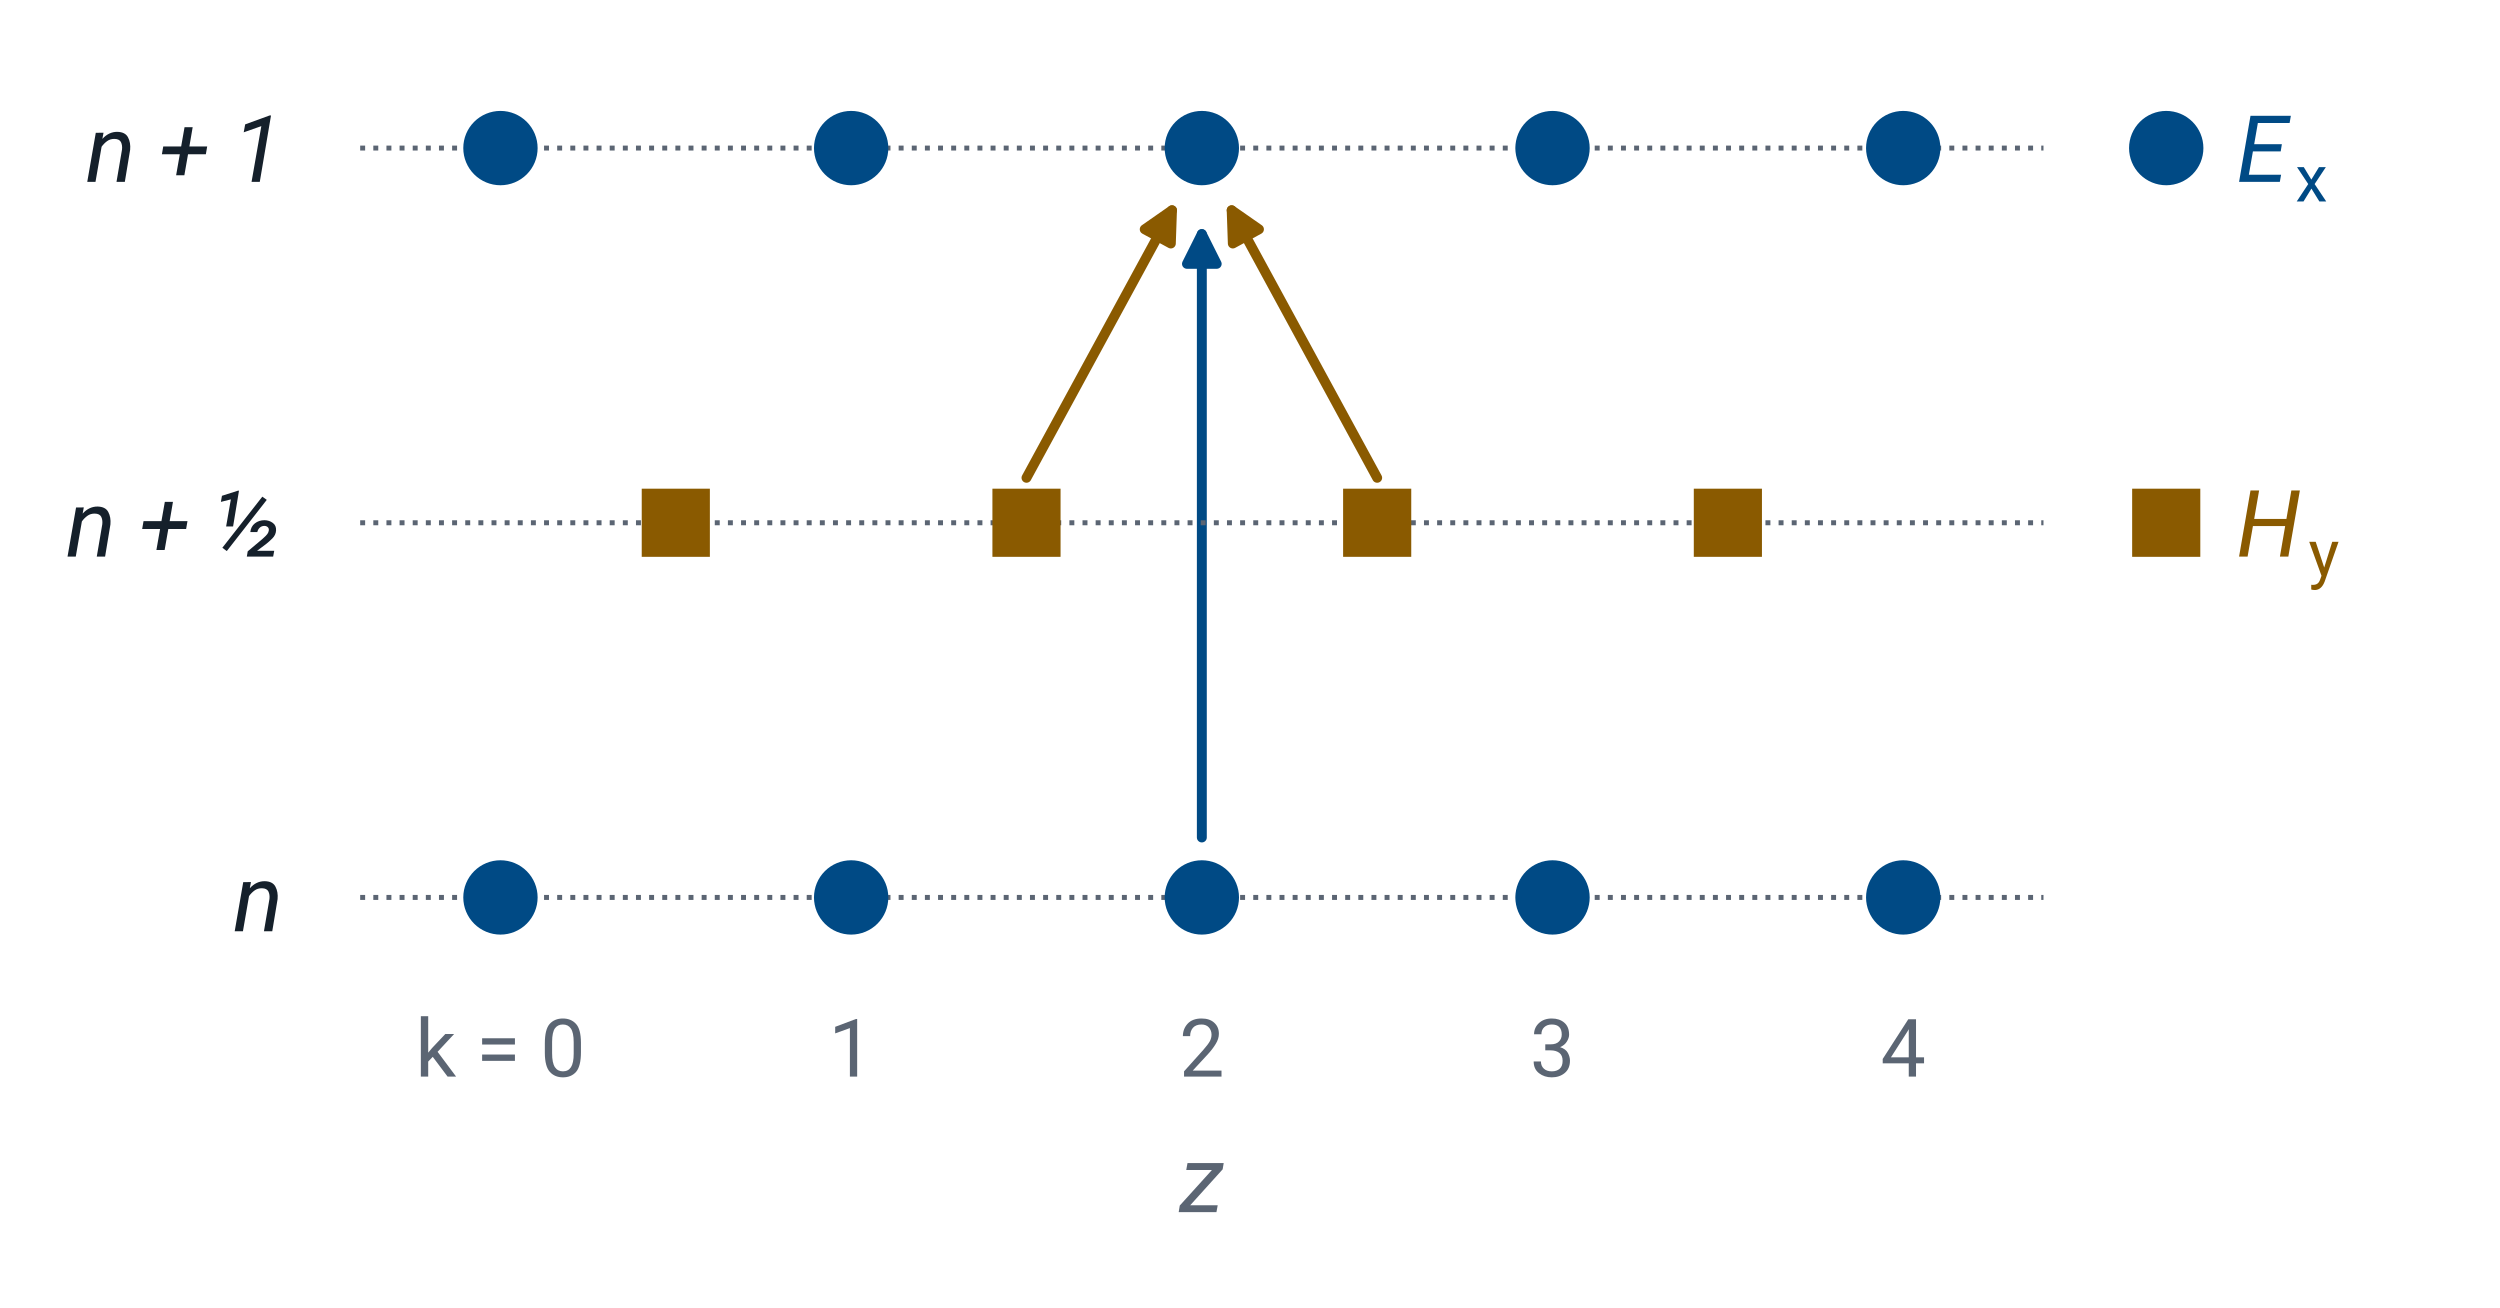
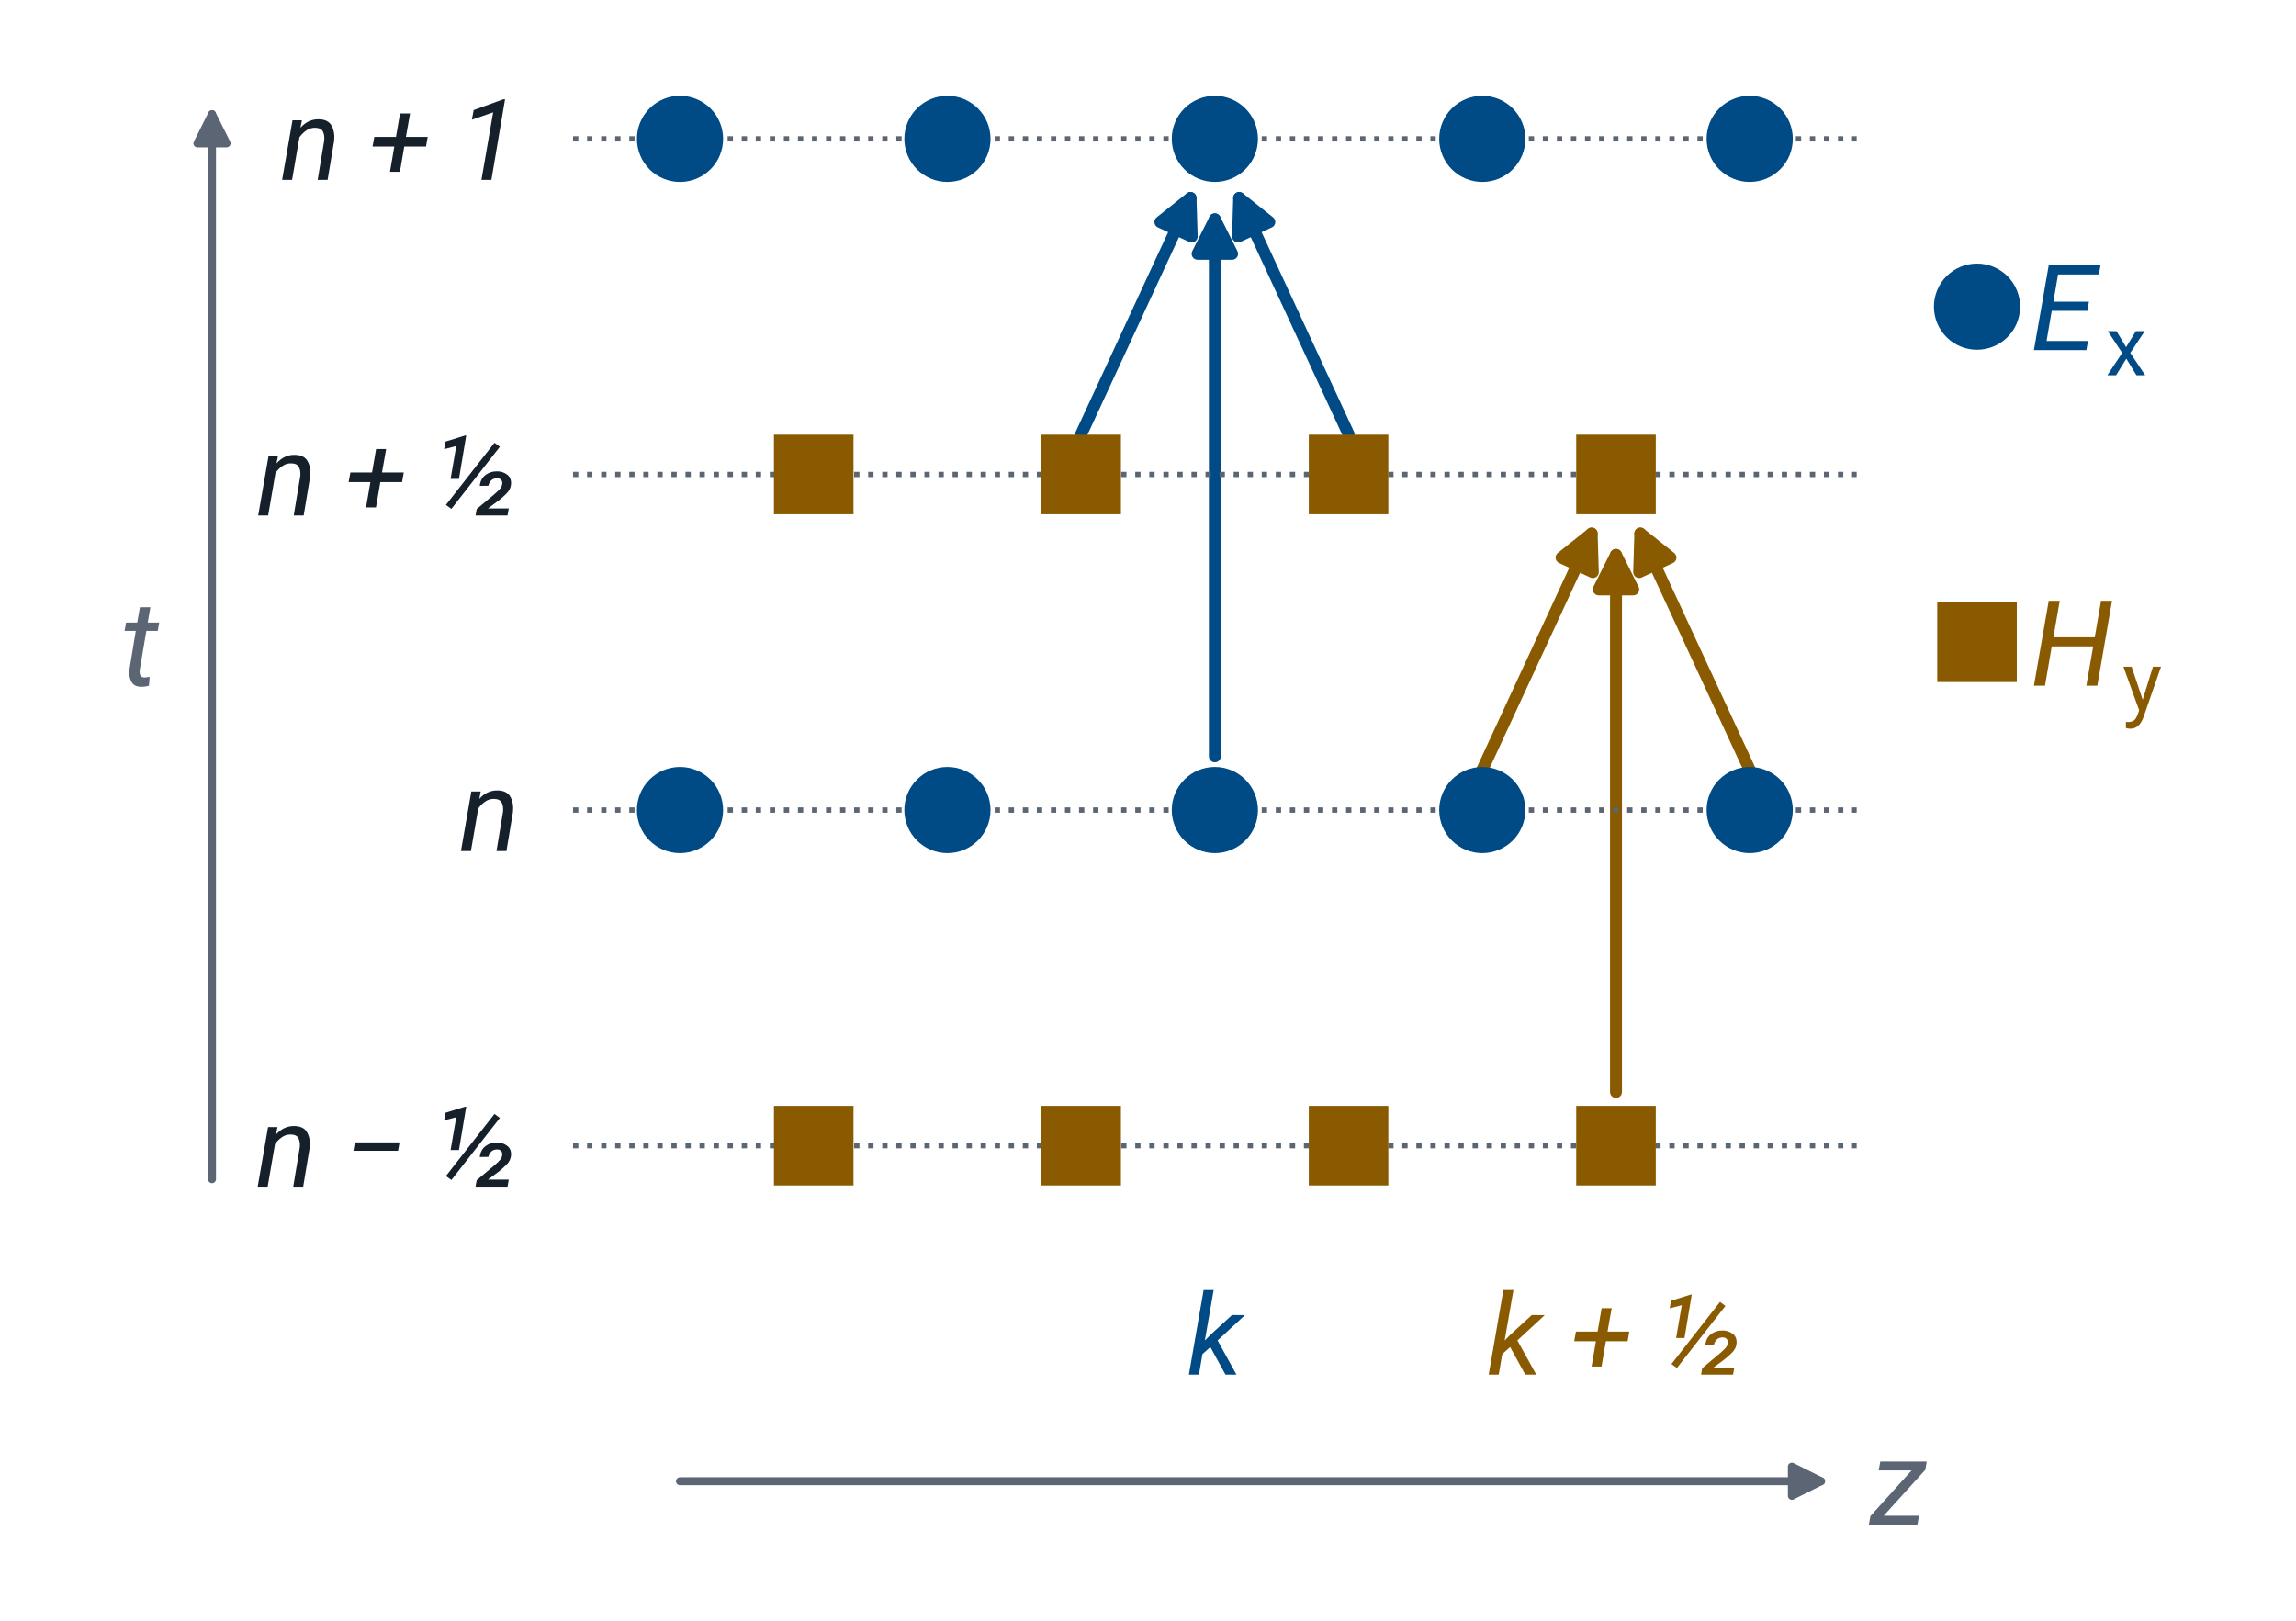
- <svg xmlns="http://www.w3.org/2000/svg" xmlns:xlink="http://www.w3.org/1999/xlink" width="403.552pt" height="211.104pt" viewBox="0 0 403.552 211.104" version="1.1">
+ <svg xmlns="http://www.w3.org/2000/svg" xmlns:xlink="http://www.w3.org/1999/xlink" width="346.32pt" height="244.368pt" viewBox="0 0 346.32 244.368" version="1.1">
  <defs>
    <style type="text/css">*{stroke-linejoin: round; stroke-linecap: butt}</style>
  </defs>
  <g id="figure_1">
    <g id="patch_1">
-       <path d="M 0 211.104  L 403.552 211.104  L 403.552 0  L 0 0  L 0 211.104  z " style="fill: none" />
+       <path d="M 0 244.368  L 346.32 244.368  L 346.32 0  L 0 0  L 0 244.368  z " style="fill: none" />
    </g>
    <g id="axes_1">
      <g id="patch_2">
-         <path d="M 194.001 135.187  Q 194.001 85.594 194.001 37.789  " clip-path="url(#pf8dfeda354)" style="fill: none; stroke: #004a85; stroke-width: 1.6; stroke-linecap: round" />
-         <path d="M 191.601 42.589  L 194.001 37.789  L 196.401 42.589  z " clip-path="url(#pf8dfeda354)" style="fill: #004a85; stroke: #004a85; stroke-width: 1.6; stroke-linecap: round" />
+         <path d="M 183.244 114.085  Q 183.244 72.577 183.244 33.082  " clip-path="url(#pefdc6e0a08)" style="fill: none; stroke: #004a85; stroke-width: 1.8; stroke-linecap: round" />
+         <path d="M 180.644 38.282  L 183.244 33.082  L 185.844 38.282  z " clip-path="url(#pefdc6e0a08)" style="fill: #004a85; stroke: #004a85; stroke-width: 1.8; stroke-linecap: round" />
      </g>
      <g id="patch_3">
-         <path d="M 165.696 77.126  Q 177.867 54.749 189.183 33.943  " clip-path="url(#pf8dfeda354)" style="fill: none; stroke: #8a5a00; stroke-width: 1.6; stroke-linecap: round" />
-         <path d="M 184.782 37.013  L 189.183 33.943  L 188.998 39.306  z " clip-path="url(#pf8dfeda354)" style="fill: #8a5a00; stroke: #8a5a00; stroke-width: 1.6; stroke-linecap: round" />
+         <path d="M 163.076 65.491  Q 171.748 46.761 179.575 29.859  " clip-path="url(#pefdc6e0a08)" style="fill: none; stroke: #004a85; stroke-width: 1.8; stroke-linecap: round" />
+         <path d="M 175.031 33.485  L 179.575 29.859  L 179.749 35.67  z " clip-path="url(#pefdc6e0a08)" style="fill: #004a85; stroke: #004a85; stroke-width: 1.8; stroke-linecap: round" />
      </g>
      <g id="patch_4">
-         <path d="M 222.305 77.126  Q 210.134 54.749 198.818 33.943  " clip-path="url(#pf8dfeda354)" style="fill: none; stroke: #8a5a00; stroke-width: 1.6; stroke-linecap: round" />
-         <path d="M 199.003 39.306  L 198.818 33.943  L 203.22 37.013  z " clip-path="url(#pf8dfeda354)" style="fill: #8a5a00; stroke: #8a5a00; stroke-width: 1.6; stroke-linecap: round" />
+         <path d="M 203.413 65.491  Q 194.74 46.761 186.914 29.859  " clip-path="url(#pefdc6e0a08)" style="fill: none; stroke: #004a85; stroke-width: 1.8; stroke-linecap: round" />
+         <path d="M 186.739 35.67  L 186.914 29.859  L 191.458 33.485  z " clip-path="url(#pefdc6e0a08)" style="fill: #004a85; stroke: #004a85; stroke-width: 1.8; stroke-linecap: round" />
+       </g>
+       <g id="patch_5">
+         <path d="M 243.75 164.704  Q 243.75 123.196 243.75 83.701  " clip-path="url(#pefdc6e0a08)" style="fill: none; stroke: #8a5a00; stroke-width: 1.8; stroke-linecap: round" />
+         <path d="M 241.15 88.901  L 243.75 83.701  L 246.35 88.901  z " clip-path="url(#pefdc6e0a08)" style="fill: #8a5a00; stroke: #8a5a00; stroke-width: 1.8; stroke-linecap: round" />
+       </g>
+       <g id="patch_6">
+         <path d="M 223.582 116.11  Q 232.254 97.381 240.081 80.478  " clip-path="url(#pefdc6e0a08)" style="fill: none; stroke: #8a5a00; stroke-width: 1.8; stroke-linecap: round" />
+         <path d="M 235.537 84.104  L 240.081 80.478  L 240.255 86.289  z " clip-path="url(#pefdc6e0a08)" style="fill: #8a5a00; stroke: #8a5a00; stroke-width: 1.8; stroke-linecap: round" />
+       </g>
+       <g id="patch_7">
+         <path d="M 263.919 116.11  Q 255.247 97.381 247.42 80.478  " clip-path="url(#pefdc6e0a08)" style="fill: none; stroke: #8a5a00; stroke-width: 1.8; stroke-linecap: round" />
+         <path d="M 247.245 86.289  L 247.42 80.478  L 251.964 84.104  z " clip-path="url(#pefdc6e0a08)" style="fill: #8a5a00; stroke: #8a5a00; stroke-width: 1.8; stroke-linecap: round" />
+       </g>
+       <g id="patch_8">
+         <path d="M 31.979 177.865  Q 31.979 96.874 31.979 17.225  " clip-path="url(#pefdc6e0a08)" style="fill: none; stroke: #5b6573; stroke-width: 1.2; stroke-linecap: round" />
+         <path d="M 29.779 21.625  L 31.979 17.225  L 34.179 21.625  z " clip-path="url(#pefdc6e0a08)" style="fill: #5b6573; stroke: #5b6573; stroke-width: 1.2; stroke-linecap: round" />
+       </g>
+       <g id="patch_9">
+         <path d="M 102.57 223.422  Q 189.295 223.422 274.679 223.422  " clip-path="url(#pefdc6e0a08)" style="fill: none; stroke: #5b6573; stroke-width: 1.2; stroke-linecap: round" />
+         <path d="M 270.279 221.222  L 274.679 223.422  L 270.279 225.622  z " clip-path="url(#pefdc6e0a08)" style="fill: #5b6573; stroke: #5b6573; stroke-width: 1.2; stroke-linecap: round" />
      </g>
      <g id="line2d_1">
-         <path d="M 58.14 144.864  L 329.861 144.864  " clip-path="url(#pf8dfeda354)" style="fill: none; stroke-dasharray: 0.8,1.32; stroke-dashoffset: 0; stroke: #5b6573; stroke-width: 0.8" />
+         <path d="M 86.435 172.803  L 280.054 172.803  " clip-path="url(#pefdc6e0a08)" style="fill: none; stroke-dasharray: 0.8,1.32; stroke-dashoffset: 0; stroke: #5b6573; stroke-width: 0.8" />
      </g>
      <g id="line2d_2">
        <defs>
-           <path id="m437c5e0304" d="M 0 5.5  C 1.459 5.5 2.858 4.92 3.889 3.889  C 4.92 2.858 5.5 1.459 5.5 0  C 5.5 -1.459 4.92 -2.858 3.889 -3.889  C 2.858 -4.92 1.459 -5.5 0 -5.5  C -1.459 -5.5 -2.858 -4.92 -3.889 -3.889  C -4.92 -2.858 -5.5 -1.459 -5.5 0  C -5.5 1.459 -4.92 2.858 -3.889 3.889  C -2.858 4.92 -1.459 5.5 0 5.5  z " style="stroke: #004a85" />
+           <path id="mb418c6a20f" d="M -5.5 5.5  L 5.5 5.5  L 5.5 -5.5  L -5.5 -5.5  z " style="stroke: #8a5a00; stroke-linejoin: miter" />
        </defs>
-         <g clip-path="url(#pf8dfeda354)">
-           <use xlink:href="#m437c5e0304" x="80.783" y="144.864" style="fill: #004a85; stroke: #004a85" />
-           <use xlink:href="#m437c5e0304" x="137.392" y="144.864" style="fill: #004a85; stroke: #004a85" />
-           <use xlink:href="#m437c5e0304" x="194.001" y="144.864" style="fill: #004a85; stroke: #004a85" />
-           <use xlink:href="#m437c5e0304" x="250.609" y="144.864" style="fill: #004a85; stroke: #004a85" />
-           <use xlink:href="#m437c5e0304" x="307.218" y="144.864" style="fill: #004a85; stroke: #004a85" />
+         <g clip-path="url(#pefdc6e0a08)">
+           <use xlink:href="#mb418c6a20f" x="122.738" y="172.803" style="fill: #8a5a00; stroke: #8a5a00; stroke-linejoin: miter" />
+           <use xlink:href="#mb418c6a20f" x="163.076" y="172.803" style="fill: #8a5a00; stroke: #8a5a00; stroke-linejoin: miter" />
+           <use xlink:href="#mb418c6a20f" x="203.413" y="172.803" style="fill: #8a5a00; stroke: #8a5a00; stroke-linejoin: miter" />
+           <use xlink:href="#mb418c6a20f" x="243.75" y="172.803" style="fill: #8a5a00; stroke: #8a5a00; stroke-linejoin: miter" />
        </g>
      </g>
      <g id="line2d_3">
-         <path d="M 58.14 84.384  L 329.861 84.384  " clip-path="url(#pf8dfeda354)" style="fill: none; stroke-dasharray: 0.8,1.32; stroke-dashoffset: 0; stroke: #5b6573; stroke-width: 0.8" />
+         <path d="M 86.435 122.184  L 280.054 122.184  " clip-path="url(#pefdc6e0a08)" style="fill: none; stroke-dasharray: 0.8,1.32; stroke-dashoffset: 0; stroke: #5b6573; stroke-width: 0.8" />
      </g>
      <g id="line2d_4">
        <defs>
-           <path id="m3f84ea106a" d="M -5 5  L 5 5  L 5 -5  L -5 -5  z " style="stroke: #8a5a00; stroke-linejoin: miter" />
+           <path id="mb68f0e05bf" d="M 0 6  C 1.591 6 3.117 5.368 4.243 4.243  C 5.368 3.117 6 1.591 6 0  C 6 -1.591 5.368 -3.117 4.243 -4.243  C 3.117 -5.368 1.591 -6 0 -6  C -1.591 -6 -3.117 -5.368 -4.243 -4.243  C -5.368 -3.117 -6 -1.591 -6 0  C -6 1.591 -5.368 3.117 -4.243 4.243  C -3.117 5.368 -1.591 6 0 6  z " style="stroke: #004a85" />
        </defs>
-         <g clip-path="url(#pf8dfeda354)">
-           <use xlink:href="#m3f84ea106a" x="109.088" y="84.384" style="fill: #8a5a00; stroke: #8a5a00; stroke-linejoin: miter" />
-           <use xlink:href="#m3f84ea106a" x="165.696" y="84.384" style="fill: #8a5a00; stroke: #8a5a00; stroke-linejoin: miter" />
-           <use xlink:href="#m3f84ea106a" x="222.305" y="84.384" style="fill: #8a5a00; stroke: #8a5a00; stroke-linejoin: miter" />
-           <use xlink:href="#m3f84ea106a" x="278.914" y="84.384" style="fill: #8a5a00; stroke: #8a5a00; stroke-linejoin: miter" />
+         <g clip-path="url(#pefdc6e0a08)">
+           <use xlink:href="#mb68f0e05bf" x="102.57" y="122.184" style="fill: #004a85; stroke: #004a85" />
+           <use xlink:href="#mb68f0e05bf" x="142.907" y="122.184" style="fill: #004a85; stroke: #004a85" />
+           <use xlink:href="#mb68f0e05bf" x="183.244" y="122.184" style="fill: #004a85; stroke: #004a85" />
+           <use xlink:href="#mb68f0e05bf" x="223.582" y="122.184" style="fill: #004a85; stroke: #004a85" />
+           <use xlink:href="#mb68f0e05bf" x="263.919" y="122.184" style="fill: #004a85; stroke: #004a85" />
        </g>
      </g>
      <g id="line2d_5">
-         <path d="M 58.14 23.904  L 329.861 23.904  " clip-path="url(#pf8dfeda354)" style="fill: none; stroke-dasharray: 0.8,1.32; stroke-dashoffset: 0; stroke: #5b6573; stroke-width: 0.8" />
+         <path d="M 86.435 71.565  L 280.054 71.565  " clip-path="url(#pefdc6e0a08)" style="fill: none; stroke-dasharray: 0.8,1.32; stroke-dashoffset: 0; stroke: #5b6573; stroke-width: 0.8" />
      </g>
      <g id="line2d_6">
-         <g clip-path="url(#pf8dfeda354)">
-           <use xlink:href="#m437c5e0304" x="80.783" y="23.904" style="fill: #004a85; stroke: #004a85" />
-           <use xlink:href="#m437c5e0304" x="137.392" y="23.904" style="fill: #004a85; stroke: #004a85" />
-           <use xlink:href="#m437c5e0304" x="194.001" y="23.904" style="fill: #004a85; stroke: #004a85" />
-           <use xlink:href="#m437c5e0304" x="250.609" y="23.904" style="fill: #004a85; stroke: #004a85" />
-           <use xlink:href="#m437c5e0304" x="307.218" y="23.904" style="fill: #004a85; stroke: #004a85" />
+         <g clip-path="url(#pefdc6e0a08)">
+           <use xlink:href="#mb418c6a20f" x="122.738" y="71.565" style="fill: #8a5a00; stroke: #8a5a00; stroke-linejoin: miter" />
+           <use xlink:href="#mb418c6a20f" x="163.076" y="71.565" style="fill: #8a5a00; stroke: #8a5a00; stroke-linejoin: miter" />
+           <use xlink:href="#mb418c6a20f" x="203.413" y="71.565" style="fill: #8a5a00; stroke: #8a5a00; stroke-linejoin: miter" />
+           <use xlink:href="#mb418c6a20f" x="243.75" y="71.565" style="fill: #8a5a00; stroke: #8a5a00; stroke-linejoin: miter" />
        </g>
      </g>
      <g id="line2d_7">
-         <g clip-path="url(#pf8dfeda354)">
-           <use xlink:href="#m437c5e0304" x="349.674" y="23.904" style="fill: #004a85; stroke: #004a85" />
+         <path d="M 86.435 20.946  L 280.054 20.946  " clip-path="url(#pefdc6e0a08)" style="fill: none; stroke-dasharray: 0.8,1.32; stroke-dashoffset: 0; stroke: #5b6573; stroke-width: 0.8" />
+       </g>
+       <g id="line2d_8">
+         <g clip-path="url(#pefdc6e0a08)">
+           <use xlink:href="#mb68f0e05bf" x="102.57" y="20.946" style="fill: #004a85; stroke: #004a85" />
+           <use xlink:href="#mb68f0e05bf" x="142.907" y="20.946" style="fill: #004a85; stroke: #004a85" />
+           <use xlink:href="#mb68f0e05bf" x="183.244" y="20.946" style="fill: #004a85; stroke: #004a85" />
+           <use xlink:href="#mb68f0e05bf" x="223.582" y="20.946" style="fill: #004a85; stroke: #004a85" />
+           <use xlink:href="#mb68f0e05bf" x="263.919" y="20.946" style="fill: #004a85; stroke: #004a85" />
        </g>
      </g>
-       <g id="line2d_8">
-         <g clip-path="url(#pf8dfeda354)">
-           <use xlink:href="#m3f84ea106a" x="349.674" y="84.384" style="fill: #8a5a00; stroke: #8a5a00; stroke-linejoin: miter" />
+       <g id="line2d_9">
+         <g clip-path="url(#pefdc6e0a08)">
+           <use xlink:href="#mb68f0e05bf" x="298.206" y="46.255" style="fill: #004a85; stroke: #004a85" />
+         </g>
+       </g>
+       <g id="line2d_10">
+         <g clip-path="url(#pefdc6e0a08)">
+           <use xlink:href="#mb418c6a20f" x="298.206" y="96.874" style="fill: #8a5a00; stroke: #8a5a00; stroke-linejoin: miter" />
        </g>
      </g>
      <g id="text_1">
-         <text style="font-style: italic; font-size: 15px; font-family:'Source Sans Pro', 'Segoe UI', Roboto, Helvetica, Arial, sans-serif; text-anchor: end; fill: #15202b" x="45.686" y="150.321" transform="rotate(-0 45.68578 150.3205)">n</text>
+         <text style="font-style: italic; font-size: 17px; font-family:'Source Sans Pro', 'Segoe UI', Roboto, Helvetica, Arial, sans-serif; text-anchor: end; fill: #15202b" x="78.367" y="178.987" transform="rotate(-0 78.36723 178.9872)">n − ½</text>
      </g>
      <g id="text_2">
-         <text style="font-style: italic; font-size: 15px; font-family:'Source Sans Pro', 'Segoe UI', Roboto, Helvetica, Arial, sans-serif; text-anchor: end; fill: #15202b" x="45.686" y="89.841" transform="rotate(-0 45.68578 89.84054)">n + ½</text>
+         <text style="font-style: italic; font-size: 17px; font-family:'Source Sans Pro', 'Segoe UI', Roboto, Helvetica, Arial, sans-serif; text-anchor: end; fill: #15202b" x="78.367" y="128.368" transform="rotate(-0 78.36723 128.3681)">n</text>
      </g>
      <g id="text_3">
-         <text style="font-style: italic; font-size: 15px; font-family:'Source Sans Pro', 'Segoe UI', Roboto, Helvetica, Arial, sans-serif; text-anchor: end; fill: #15202b" x="45.686" y="29.361" transform="rotate(-0 45.68578 29.36054)">n + 1</text>
+         <text style="font-style: italic; font-size: 17px; font-family:'Source Sans Pro', 'Segoe UI', Roboto, Helvetica, Arial, sans-serif; text-anchor: end; fill: #15202b" x="78.367" y="77.749" transform="rotate(-0 78.36723 77.74895)">n + ½</text>
      </g>
      <g id="text_4">
-         <text style="font-size: 13px; font-family:'Source Sans Pro', 'Segoe UI', Roboto, Helvetica, Arial, sans-serif; text-anchor: middle; fill: #5b6573" x="80.783" y="173.785" transform="rotate(-0 80.78317 173.785)">k = 0</text>
+         <text style="font-style: italic; font-size: 17px; font-family:'Source Sans Pro', 'Segoe UI', Roboto, Helvetica, Arial, sans-serif; text-anchor: end; fill: #15202b" x="78.367" y="27.13" transform="rotate(-0 78.36723 27.12982)">n + 1</text>
      </g>
      <g id="text_5">
-         <text style="font-size: 13px; font-family:'Source Sans Pro', 'Segoe UI', Roboto, Helvetica, Arial, sans-serif; text-anchor: middle; fill: #5b6573" x="137.392" y="173.785" transform="rotate(-0 137.3919 173.785)">1</text>
+         <text style="font-style: italic; font-size: 17px; font-family:'Source Sans Pro', 'Segoe UI', Roboto, Helvetica, Arial, sans-serif; text-anchor: middle; fill: #004a85" x="183.244" y="207.334" transform="rotate(-0 183.2443 207.3339)">k</text>
      </g>
      <g id="text_6">
-         <text style="font-size: 13px; font-family:'Source Sans Pro', 'Segoe UI', Roboto, Helvetica, Arial, sans-serif; text-anchor: middle; fill: #5b6573" x="194.001" y="173.785" transform="rotate(-0 194.0006 173.785)">2</text>
+         <text style="font-style: italic; font-size: 17px; font-family:'Source Sans Pro', 'Segoe UI', Roboto, Helvetica, Arial, sans-serif; text-anchor: middle; fill: #8a5a00" x="243.75" y="207.334" transform="rotate(-0 243.7504 207.3339)">k + ½</text>
      </g>
      <g id="text_7">
-         <text style="font-size: 13px; font-family:'Source Sans Pro', 'Segoe UI', Roboto, Helvetica, Arial, sans-serif; text-anchor: middle; fill: #5b6573" x="250.609" y="173.785" transform="rotate(-0 250.6093 173.785)">3</text>
+         <text style="font-style: italic; font-size: 18px; font-family:'Source Sans Pro', 'Segoe UI', Roboto, Helvetica, Arial, sans-serif; text-anchor: end; fill: #5b6573" x="23.912" y="103.422" transform="rotate(-0 23.91181 103.4223)">t</text>
      </g>
      <g id="text_8">
-         <text style="font-size: 13px; font-family:'Source Sans Pro', 'Segoe UI', Roboto, Helvetica, Arial, sans-serif; text-anchor: middle; fill: #5b6573" x="307.218" y="173.785" transform="rotate(-0 307.218 173.785)">4</text>
+         <text style="font-style: italic; font-size: 18px; font-family:'Source Sans Pro', 'Segoe UI', Roboto, Helvetica, Arial, sans-serif; text-anchor: start; fill: #5b6573" x="282.071" y="229.97" transform="rotate(-0 282.0708 229.9701)">z</text>
      </g>
      <g id="text_9">
-         <text style="font-style: italic; font-size: 15px; font-family:'Source Sans Pro', 'Segoe UI', Roboto, Helvetica, Arial, sans-serif; text-anchor: start; fill: #004a85" x="360.996" y="29.361" transform="rotate(-0 360.9962 29.36054)">E</text>
+         <text style="font-style: italic; font-size: 18px; font-family:'Source Sans Pro', 'Segoe UI', Roboto, Helvetica, Arial, sans-serif; text-anchor: start; fill: #004a85" x="306.273" y="52.803" transform="rotate(-0 306.2733 52.80316)">E</text>
      </g>
      <g id="text_10">
-         <text style="font-size: 10.5px; font-family:'Source Sans Pro', 'Segoe UI', Roboto, Helvetica, Arial, sans-serif; text-anchor: start; fill: #004a85" x="370.519" y="32.524" transform="rotate(-0 370.5187 32.52358)">x</text>
+         <text style="font-size: 12.6px; font-family:'Source Sans Pro', 'Segoe UI', Roboto, Helvetica, Arial, sans-serif; text-anchor: start; fill: #004a85" x="317.601" y="56.599" transform="rotate(-0 317.6014 56.5988)">x</text>
      </g>
      <g id="text_11">
-         <text style="font-style: italic; font-size: 15px; font-family:'Source Sans Pro', 'Segoe UI', Roboto, Helvetica, Arial, sans-serif; text-anchor: start; fill: #8a5a00" x="360.996" y="89.841" transform="rotate(-0 360.9962 89.84054)">H</text>
+         <text style="font-style: italic; font-size: 18px; font-family:'Source Sans Pro', 'Segoe UI', Roboto, Helvetica, Arial, sans-serif; text-anchor: start; fill: #8a5a00" x="306.273" y="103.422" transform="rotate(-0 306.2733 103.4223)">H</text>
      </g>
      <g id="text_12">
-         <text style="font-size: 10.5px; font-family:'Source Sans Pro', 'Segoe UI', Roboto, Helvetica, Arial, sans-serif; text-anchor: start; fill: #8a5a00" x="372.645" y="93.004" transform="rotate(-0 372.645 93.00358)">y</text>
-       </g>
-       <g id="text_13">
-         <text style="font-style: italic; font-size: 15px; font-family:'Source Sans Pro', 'Segoe UI', Roboto, Helvetica, Arial, sans-serif; text-anchor: middle; fill: #5b6573" x="194.001" y="195.667" transform="rotate(-0 194.0006 195.6672)">z</text>
+         <text style="font-size: 12.6px; font-family:'Source Sans Pro', 'Segoe UI', Roboto, Helvetica, Arial, sans-serif; text-anchor: start; fill: #8a5a00" x="320.15" y="107.218" transform="rotate(-0 320.1495 107.2179)">y</text>
      </g>
    </g>
  </g>
  <defs>
-     <clipPath id="pf8dfeda354">
-       <rect x="7.192" y="5.76" width="390.6" height="199.584" />
+     <clipPath id="pefdc6e0a08">
+       <rect x="5.76" y="5.76" width="334.8" height="232.848" />
    </clipPath>
  </defs>
</svg>
